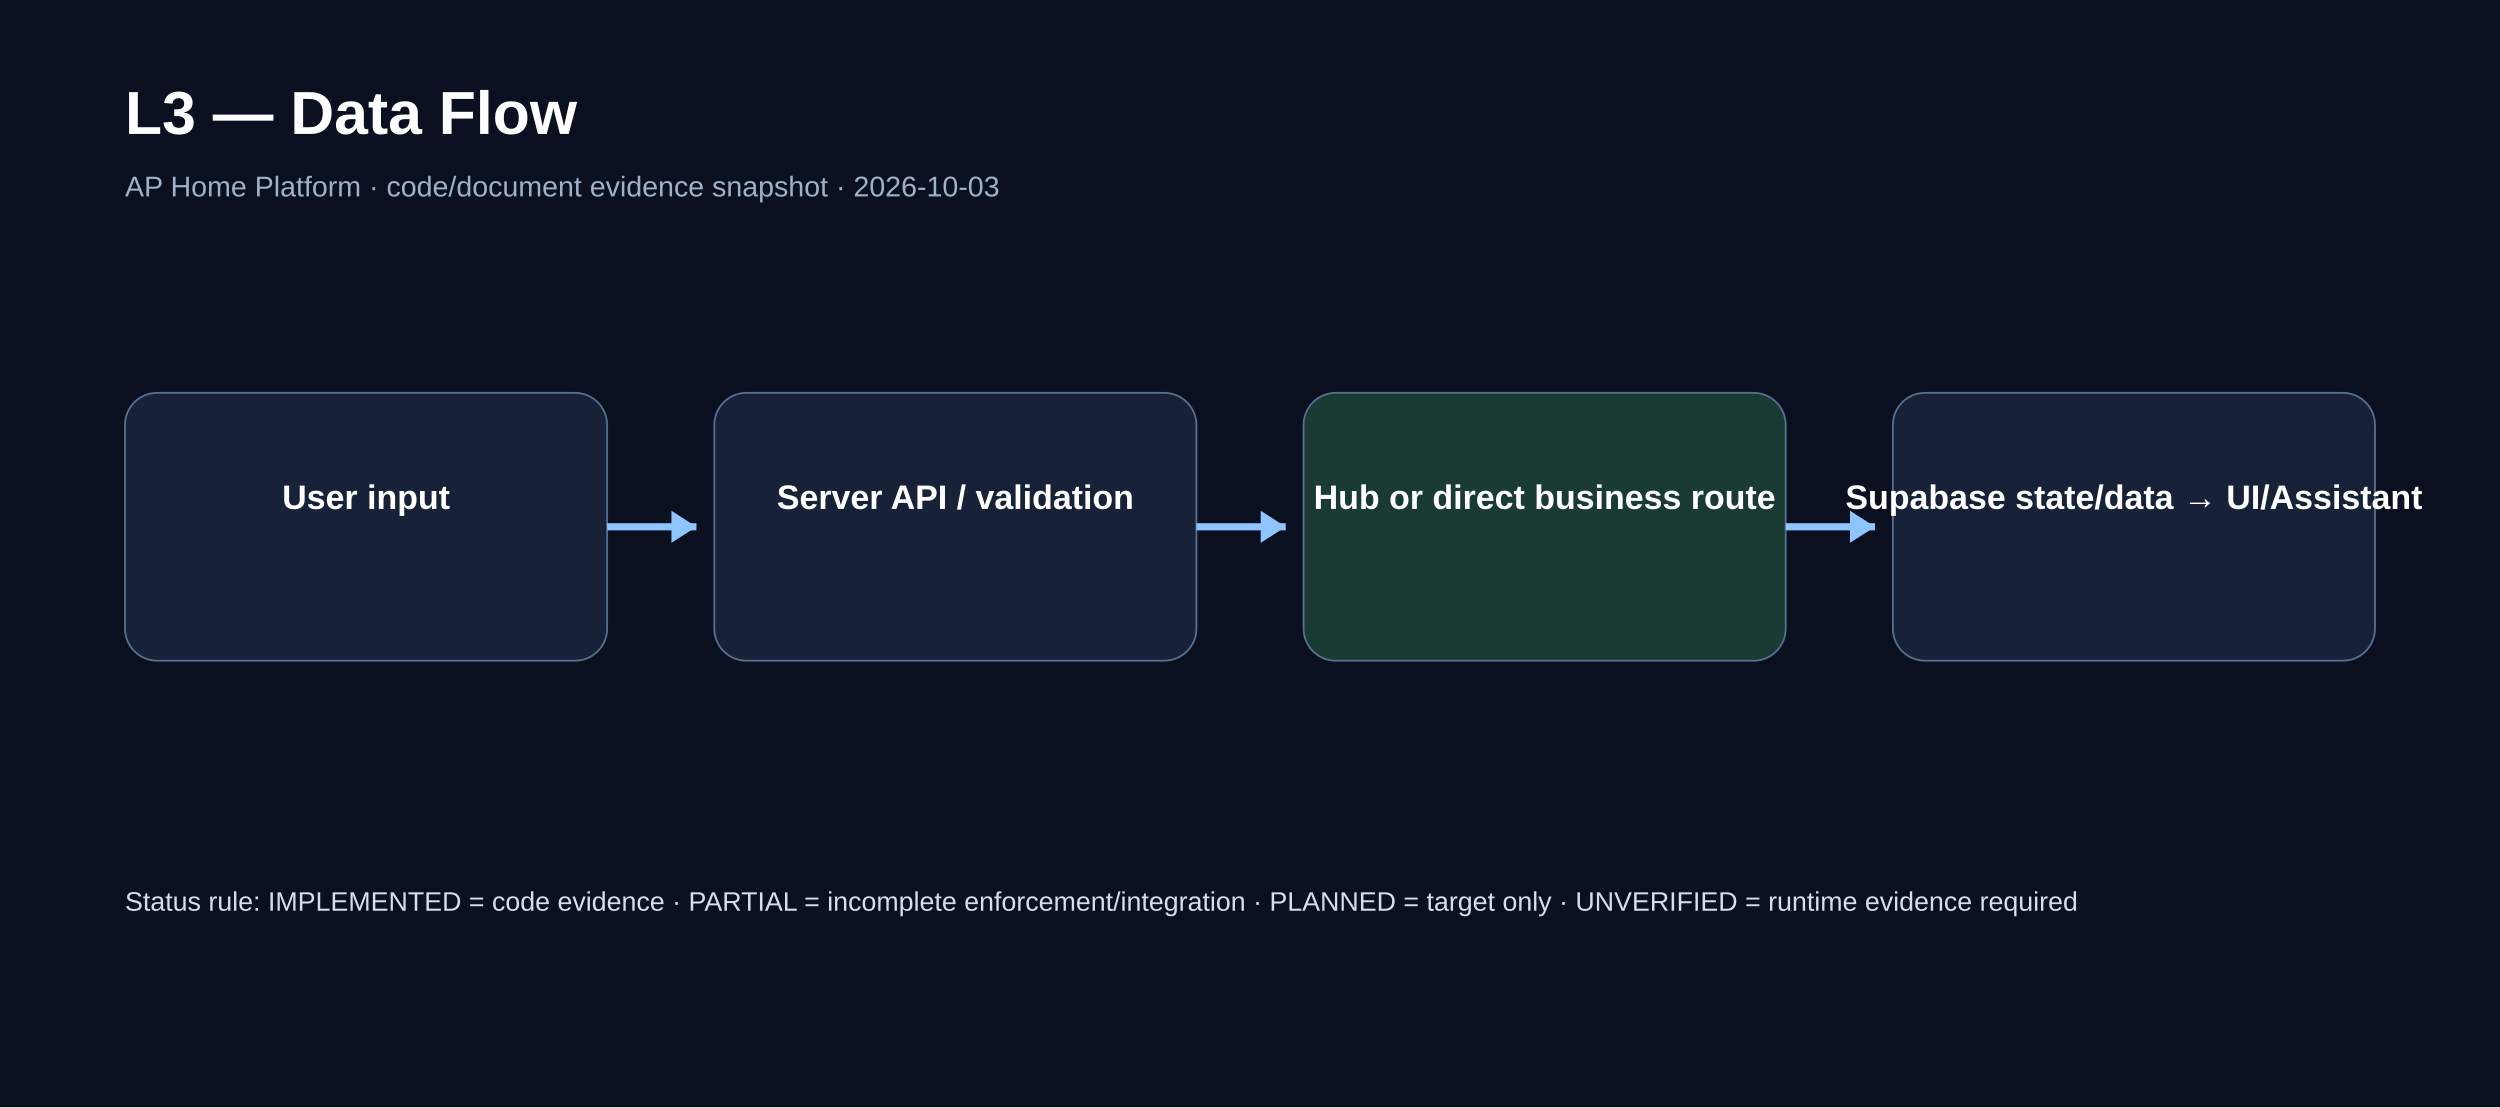
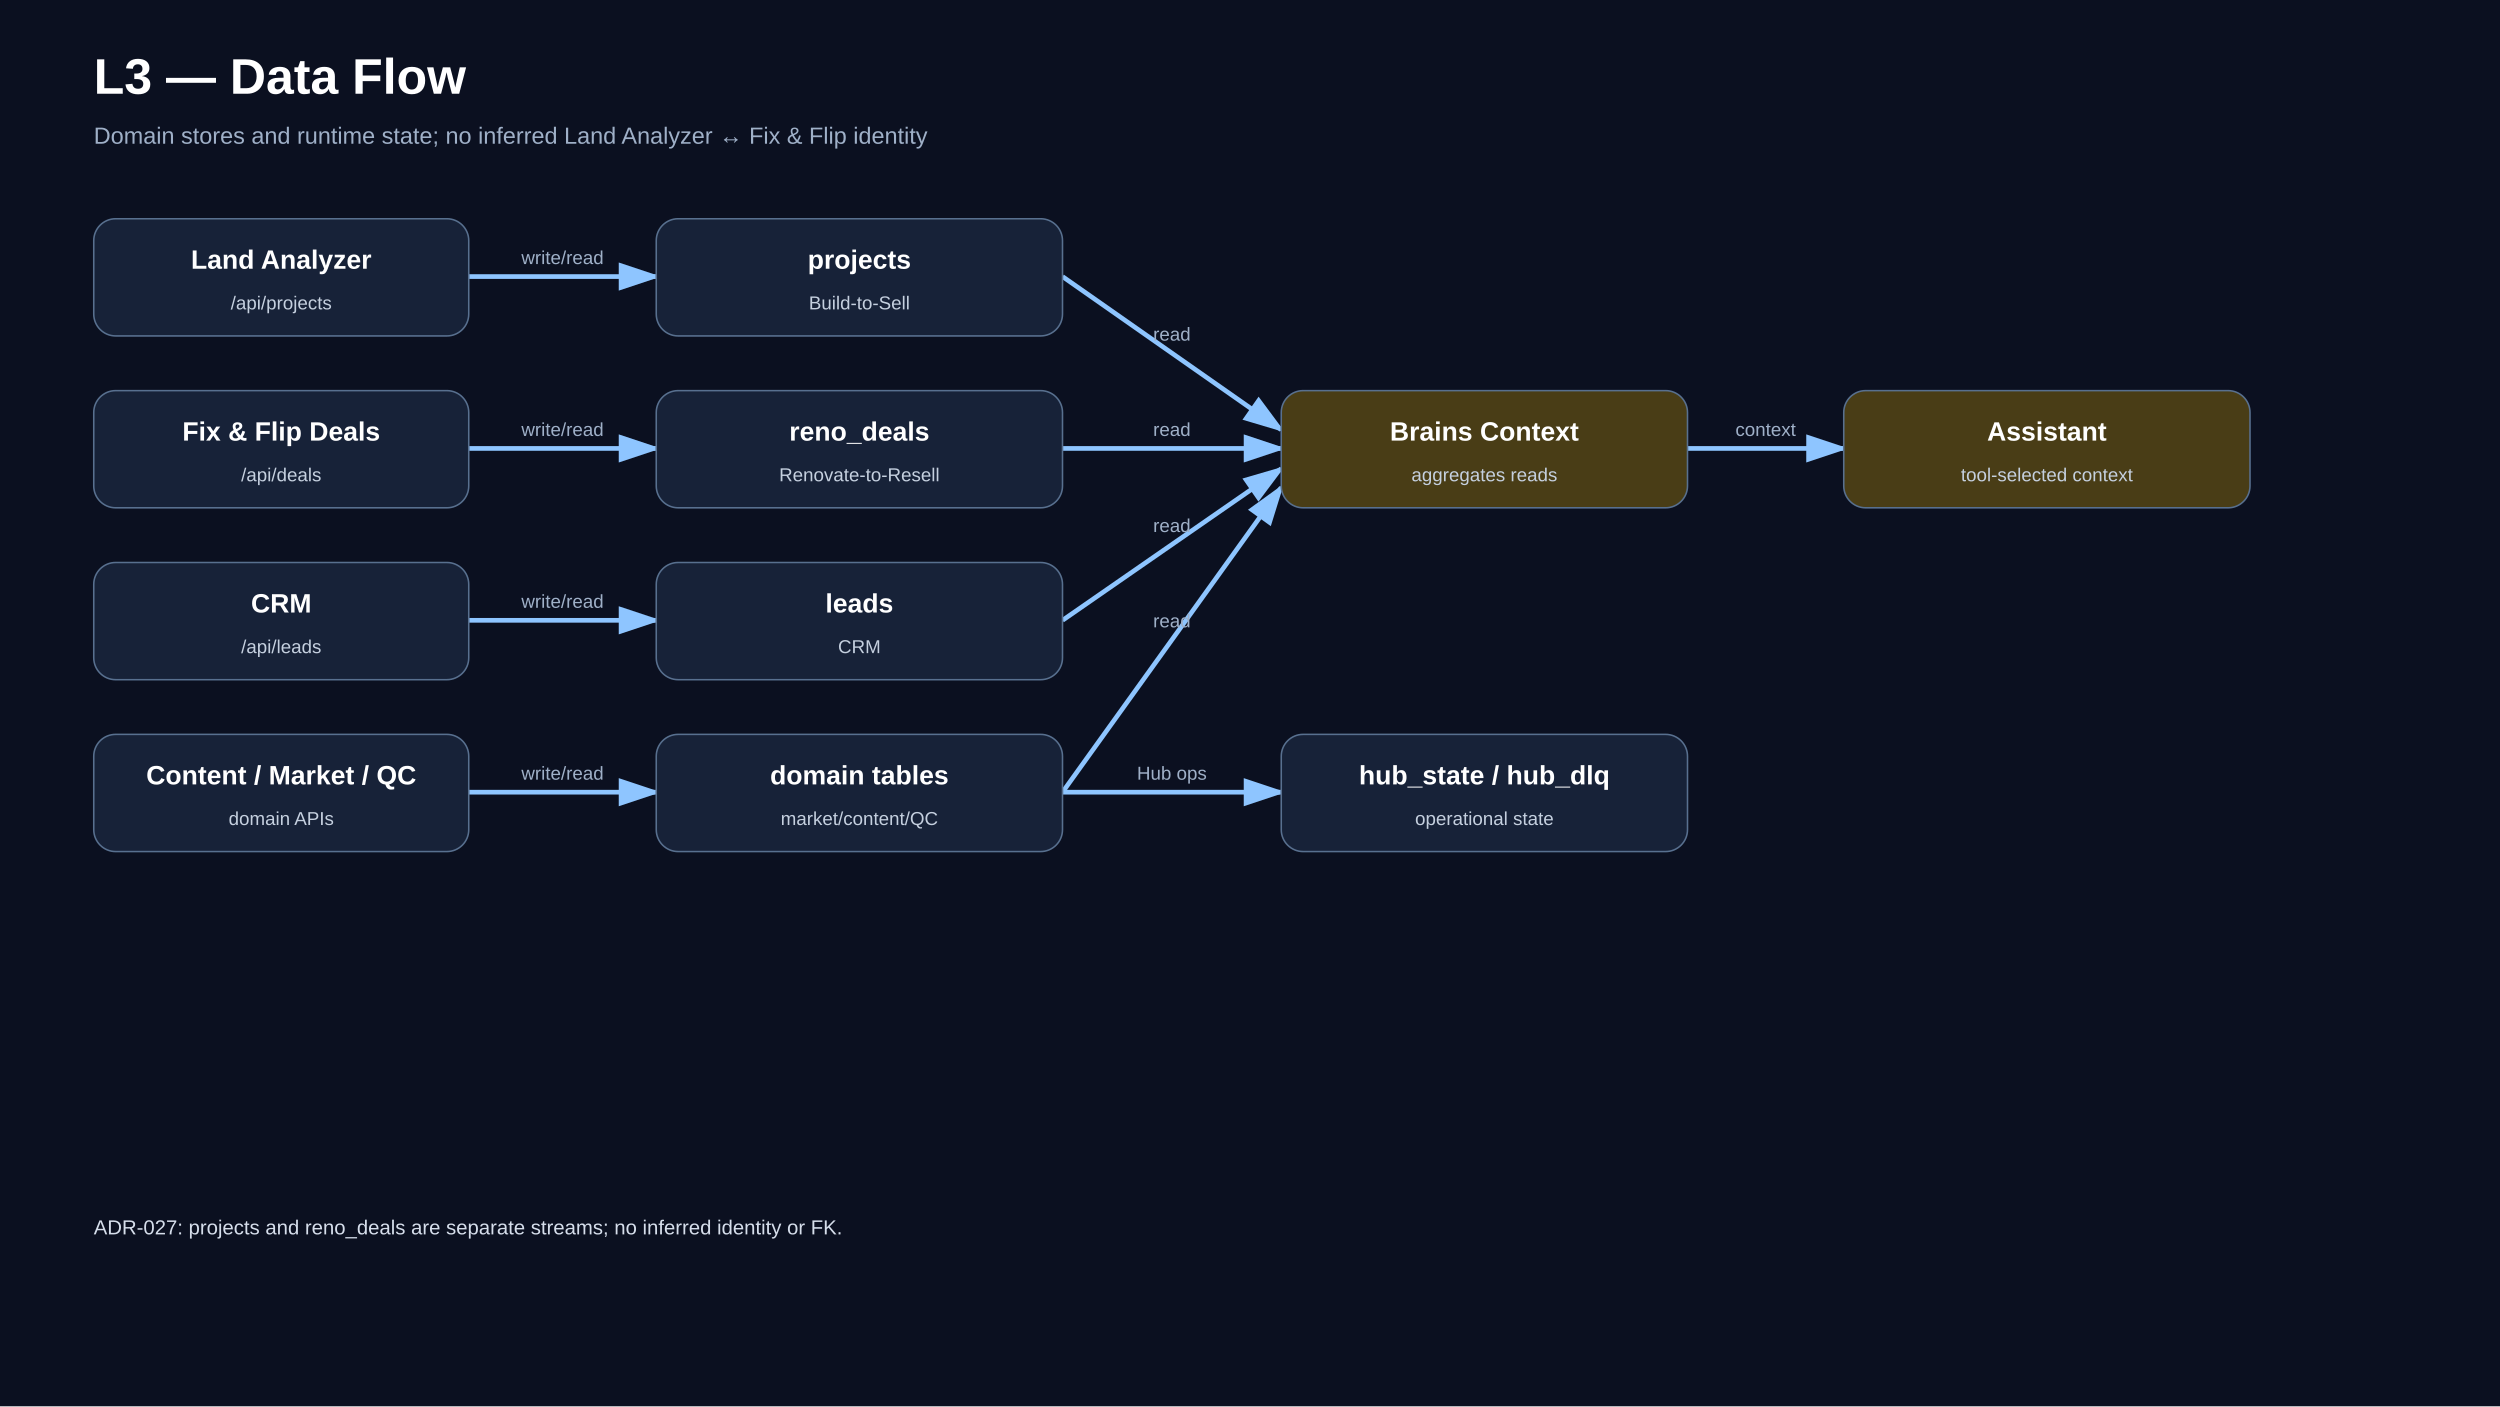
- <svg xmlns="http://www.w3.org/2000/svg" width="1400" height="620" viewBox="0 0 1400 620">
-   <rect width="1400" height="620" fill="#0b1020" />
-   <text x="70" y="75" fill="#fff" font-family="Arial" font-size="34" font-weight="700">L3 — Data Flow</text>
-   <text x="70" y="110" fill="#9fb0c8" font-family="Arial" font-size="16">AP Home Platform · code/document evidence snapshot · 2026-10-03</text>
-   <rect x="70" y="220" width="270" height="150" rx="18" fill="#172238" stroke="#58708f" />
-   <text x="205" y="285" text-anchor="middle" fill="#fff" font-family="Arial" font-size="19" font-weight="700">User input</text>
-   <path d="M 340 295 L 390 295" stroke="#8ec5ff" stroke-width="4" />
-   <path d="M 390 295 l-14 -9 v18 z" fill="#8ec5ff" />
-   <rect x="400" y="220" width="270" height="150" rx="18" fill="#172238" stroke="#58708f" />
-   <text x="535" y="285" text-anchor="middle" fill="#fff" font-family="Arial" font-size="19" font-weight="700">Server API / validation</text>
-   <path d="M 670 295 L 720 295" stroke="#8ec5ff" stroke-width="4" />
-   <path d="M 720 295 l-14 -9 v18 z" fill="#8ec5ff" />
-   <rect x="730" y="220" width="270" height="150" rx="18" fill="#193b33" stroke="#58708f" />
-   <text x="865" y="285" text-anchor="middle" fill="#fff" font-family="Arial" font-size="19" font-weight="700">Hub or direct business route</text>
-   <path d="M 1000 295 L 1050 295" stroke="#8ec5ff" stroke-width="4" />
-   <path d="M 1050 295 l-14 -9 v18 z" fill="#8ec5ff" />
-   <rect x="1060" y="220" width="270" height="150" rx="18" fill="#172238" stroke="#58708f" />
-   <text x="1195" y="285" text-anchor="middle" fill="#fff" font-family="Arial" font-size="19" font-weight="700">Supabase state/data → UI/Assistant</text>
-   <text x="70" y="510" fill="#d6deeb" font-family="Arial" font-size="15">Status rule: IMPLEMENTED = code evidence · PARTIAL = incomplete enforcement/integration · PLANNED = target only · UNVERIFIED = runtime evidence required</text>
+ <svg xmlns="http://www.w3.org/2000/svg" width="1600" height="900" viewBox="0 0 1600 900">
+   <defs>
+     <marker id="a" markerWidth="10" markerHeight="10" refX="8" refY="3" orient="auto">
+       <path d="M0,0 L0,6 L9,3 z" fill="#8ec5ff" />
+     </marker>
+   </defs>
+   <rect width="1600" height="900" fill="#0b1020" />
+   <text x="60" y="60" fill="#fff" font-family="Arial" font-size="32" font-weight="700">L3 — Data Flow</text>
+   <text x="60" y="92" fill="#9fb0c8" font-family="Arial" font-size="15">Domain stores and runtime state; no inferred Land Analyzer ↔ Fix &amp; Flip identity</text>
+   <path d="M300 177 L420 177" stroke="#8ec5ff" stroke-width="3" fill="none" marker-end="url(#a)" />
+   <text x="360" y="169" text-anchor="middle" fill="#9fb0c8" font-family="Arial" font-size="12">write/read</text>
+   <path d="M300 287 L420 287" stroke="#8ec5ff" stroke-width="3" fill="none" marker-end="url(#a)" />
+   <text x="360" y="279" text-anchor="middle" fill="#9fb0c8" font-family="Arial" font-size="12">write/read</text>
+   <path d="M300 397 L420 397" stroke="#8ec5ff" stroke-width="3" fill="none" marker-end="url(#a)" />
+   <text x="360" y="389" text-anchor="middle" fill="#9fb0c8" font-family="Arial" font-size="12">write/read</text>
+   <path d="M300 507 L420 507" stroke="#8ec5ff" stroke-width="3" fill="none" marker-end="url(#a)" />
+   <text x="360" y="499" text-anchor="middle" fill="#9fb0c8" font-family="Arial" font-size="12">write/read</text>
+   <path d="M680 177 L820 275" stroke="#8ec5ff" stroke-width="3" fill="none" marker-end="url(#a)" />
+   <text x="750" y="218" text-anchor="middle" fill="#9fb0c8" font-family="Arial" font-size="12">read</text>
+   <path d="M680 287 L820 287" stroke="#8ec5ff" stroke-width="3" fill="none" marker-end="url(#a)" />
+   <text x="750" y="279" text-anchor="middle" fill="#9fb0c8" font-family="Arial" font-size="12">read</text>
+   <path d="M680 397 L820 300" stroke="#8ec5ff" stroke-width="3" fill="none" marker-end="url(#a)" />
+   <text x="750" y="340.5" text-anchor="middle" fill="#9fb0c8" font-family="Arial" font-size="12">read</text>
+   <path d="M680 507 L820 312" stroke="#8ec5ff" stroke-width="3" fill="none" marker-end="url(#a)" />
+   <text x="750" y="401.5" text-anchor="middle" fill="#9fb0c8" font-family="Arial" font-size="12">read</text>
+   <path d="M1080 287 L1180 287" stroke="#8ec5ff" stroke-width="3" fill="none" marker-end="url(#a)" />
+   <text x="1130" y="279" text-anchor="middle" fill="#9fb0c8" font-family="Arial" font-size="12">context</text>
+   <path d="M680 507 L820 507" stroke="#8ec5ff" stroke-width="3" fill="none" marker-end="url(#a)" />
+   <text x="750" y="499" text-anchor="middle" fill="#9fb0c8" font-family="Arial" font-size="12">Hub ops</text>
+   <rect x="60" y="140" width="240" height="75" rx="14" fill="#172238" stroke="#58708f" />
+   <text x="180" y="172" text-anchor="middle" fill="#fff" font-family="Arial" font-size="17" font-weight="700">Land Analyzer</text>
+   <text x="180" y="198" text-anchor="middle" fill="#c5d0df" font-family="Arial" font-size="12">/api/projects</text>
+   <rect x="60" y="250" width="240" height="75" rx="14" fill="#172238" stroke="#58708f" />
+   <text x="180" y="282" text-anchor="middle" fill="#fff" font-family="Arial" font-size="17" font-weight="700">Fix &amp; Flip Deals</text>
+   <text x="180" y="308" text-anchor="middle" fill="#c5d0df" font-family="Arial" font-size="12">/api/deals</text>
+   <rect x="60" y="360" width="240" height="75" rx="14" fill="#172238" stroke="#58708f" />
+   <text x="180" y="392" text-anchor="middle" fill="#fff" font-family="Arial" font-size="17" font-weight="700">CRM</text>
+   <text x="180" y="418" text-anchor="middle" fill="#c5d0df" font-family="Arial" font-size="12">/api/leads</text>
+   <rect x="60" y="470" width="240" height="75" rx="14" fill="#172238" stroke="#58708f" />
+   <text x="180" y="502" text-anchor="middle" fill="#fff" font-family="Arial" font-size="17" font-weight="700">Content / Market / QC</text>
+   <text x="180" y="528" text-anchor="middle" fill="#c5d0df" font-family="Arial" font-size="12">domain APIs</text>
+   <rect x="420" y="140" width="260" height="75" rx="14" fill="#172238" stroke="#58708f" />
+   <text x="550" y="172" text-anchor="middle" fill="#fff" font-family="Arial" font-size="17" font-weight="700">projects</text>
+   <text x="550" y="198" text-anchor="middle" fill="#c5d0df" font-family="Arial" font-size="12">Build-to-Sell</text>
+   <rect x="420" y="250" width="260" height="75" rx="14" fill="#172238" stroke="#58708f" />
+   <text x="550" y="282" text-anchor="middle" fill="#fff" font-family="Arial" font-size="17" font-weight="700">reno_deals</text>
+   <text x="550" y="308" text-anchor="middle" fill="#c5d0df" font-family="Arial" font-size="12">Renovate-to-Resell</text>
+   <rect x="420" y="360" width="260" height="75" rx="14" fill="#172238" stroke="#58708f" />
+   <text x="550" y="392" text-anchor="middle" fill="#fff" font-family="Arial" font-size="17" font-weight="700">leads</text>
+   <text x="550" y="418" text-anchor="middle" fill="#c5d0df" font-family="Arial" font-size="12">CRM</text>
+   <rect x="420" y="470" width="260" height="75" rx="14" fill="#172238" stroke="#58708f" />
+   <text x="550" y="502" text-anchor="middle" fill="#fff" font-family="Arial" font-size="17" font-weight="700">domain tables</text>
+   <text x="550" y="528" text-anchor="middle" fill="#c5d0df" font-family="Arial" font-size="12">market/content/QC</text>
+   <rect x="820" y="250" width="260" height="75" rx="14" fill="#493d16" stroke="#58708f" />
+   <text x="950" y="282" text-anchor="middle" fill="#fff" font-family="Arial" font-size="17" font-weight="700">Brains Context</text>
+   <text x="950" y="308" text-anchor="middle" fill="#c5d0df" font-family="Arial" font-size="12">aggregates reads</text>
+   <rect x="1180" y="250" width="260" height="75" rx="14" fill="#493d16" stroke="#58708f" />
+   <text x="1310" y="282" text-anchor="middle" fill="#fff" font-family="Arial" font-size="17" font-weight="700">Assistant</text>
+   <text x="1310" y="308" text-anchor="middle" fill="#c5d0df" font-family="Arial" font-size="12">tool-selected context</text>
+   <rect x="820" y="470" width="260" height="75" rx="14" fill="#172238" stroke="#58708f" />
+   <text x="950" y="502" text-anchor="middle" fill="#fff" font-family="Arial" font-size="17" font-weight="700">hub_state / hub_dlq</text>
+   <text x="950" y="528" text-anchor="middle" fill="#c5d0df" font-family="Arial" font-size="12">operational state</text>
+   <text x="60" y="790" fill="#d6deeb" font-family="Arial" font-size="13">ADR-027: projects and reno_deals are separate streams; no inferred identity or FK.</text>
</svg>
